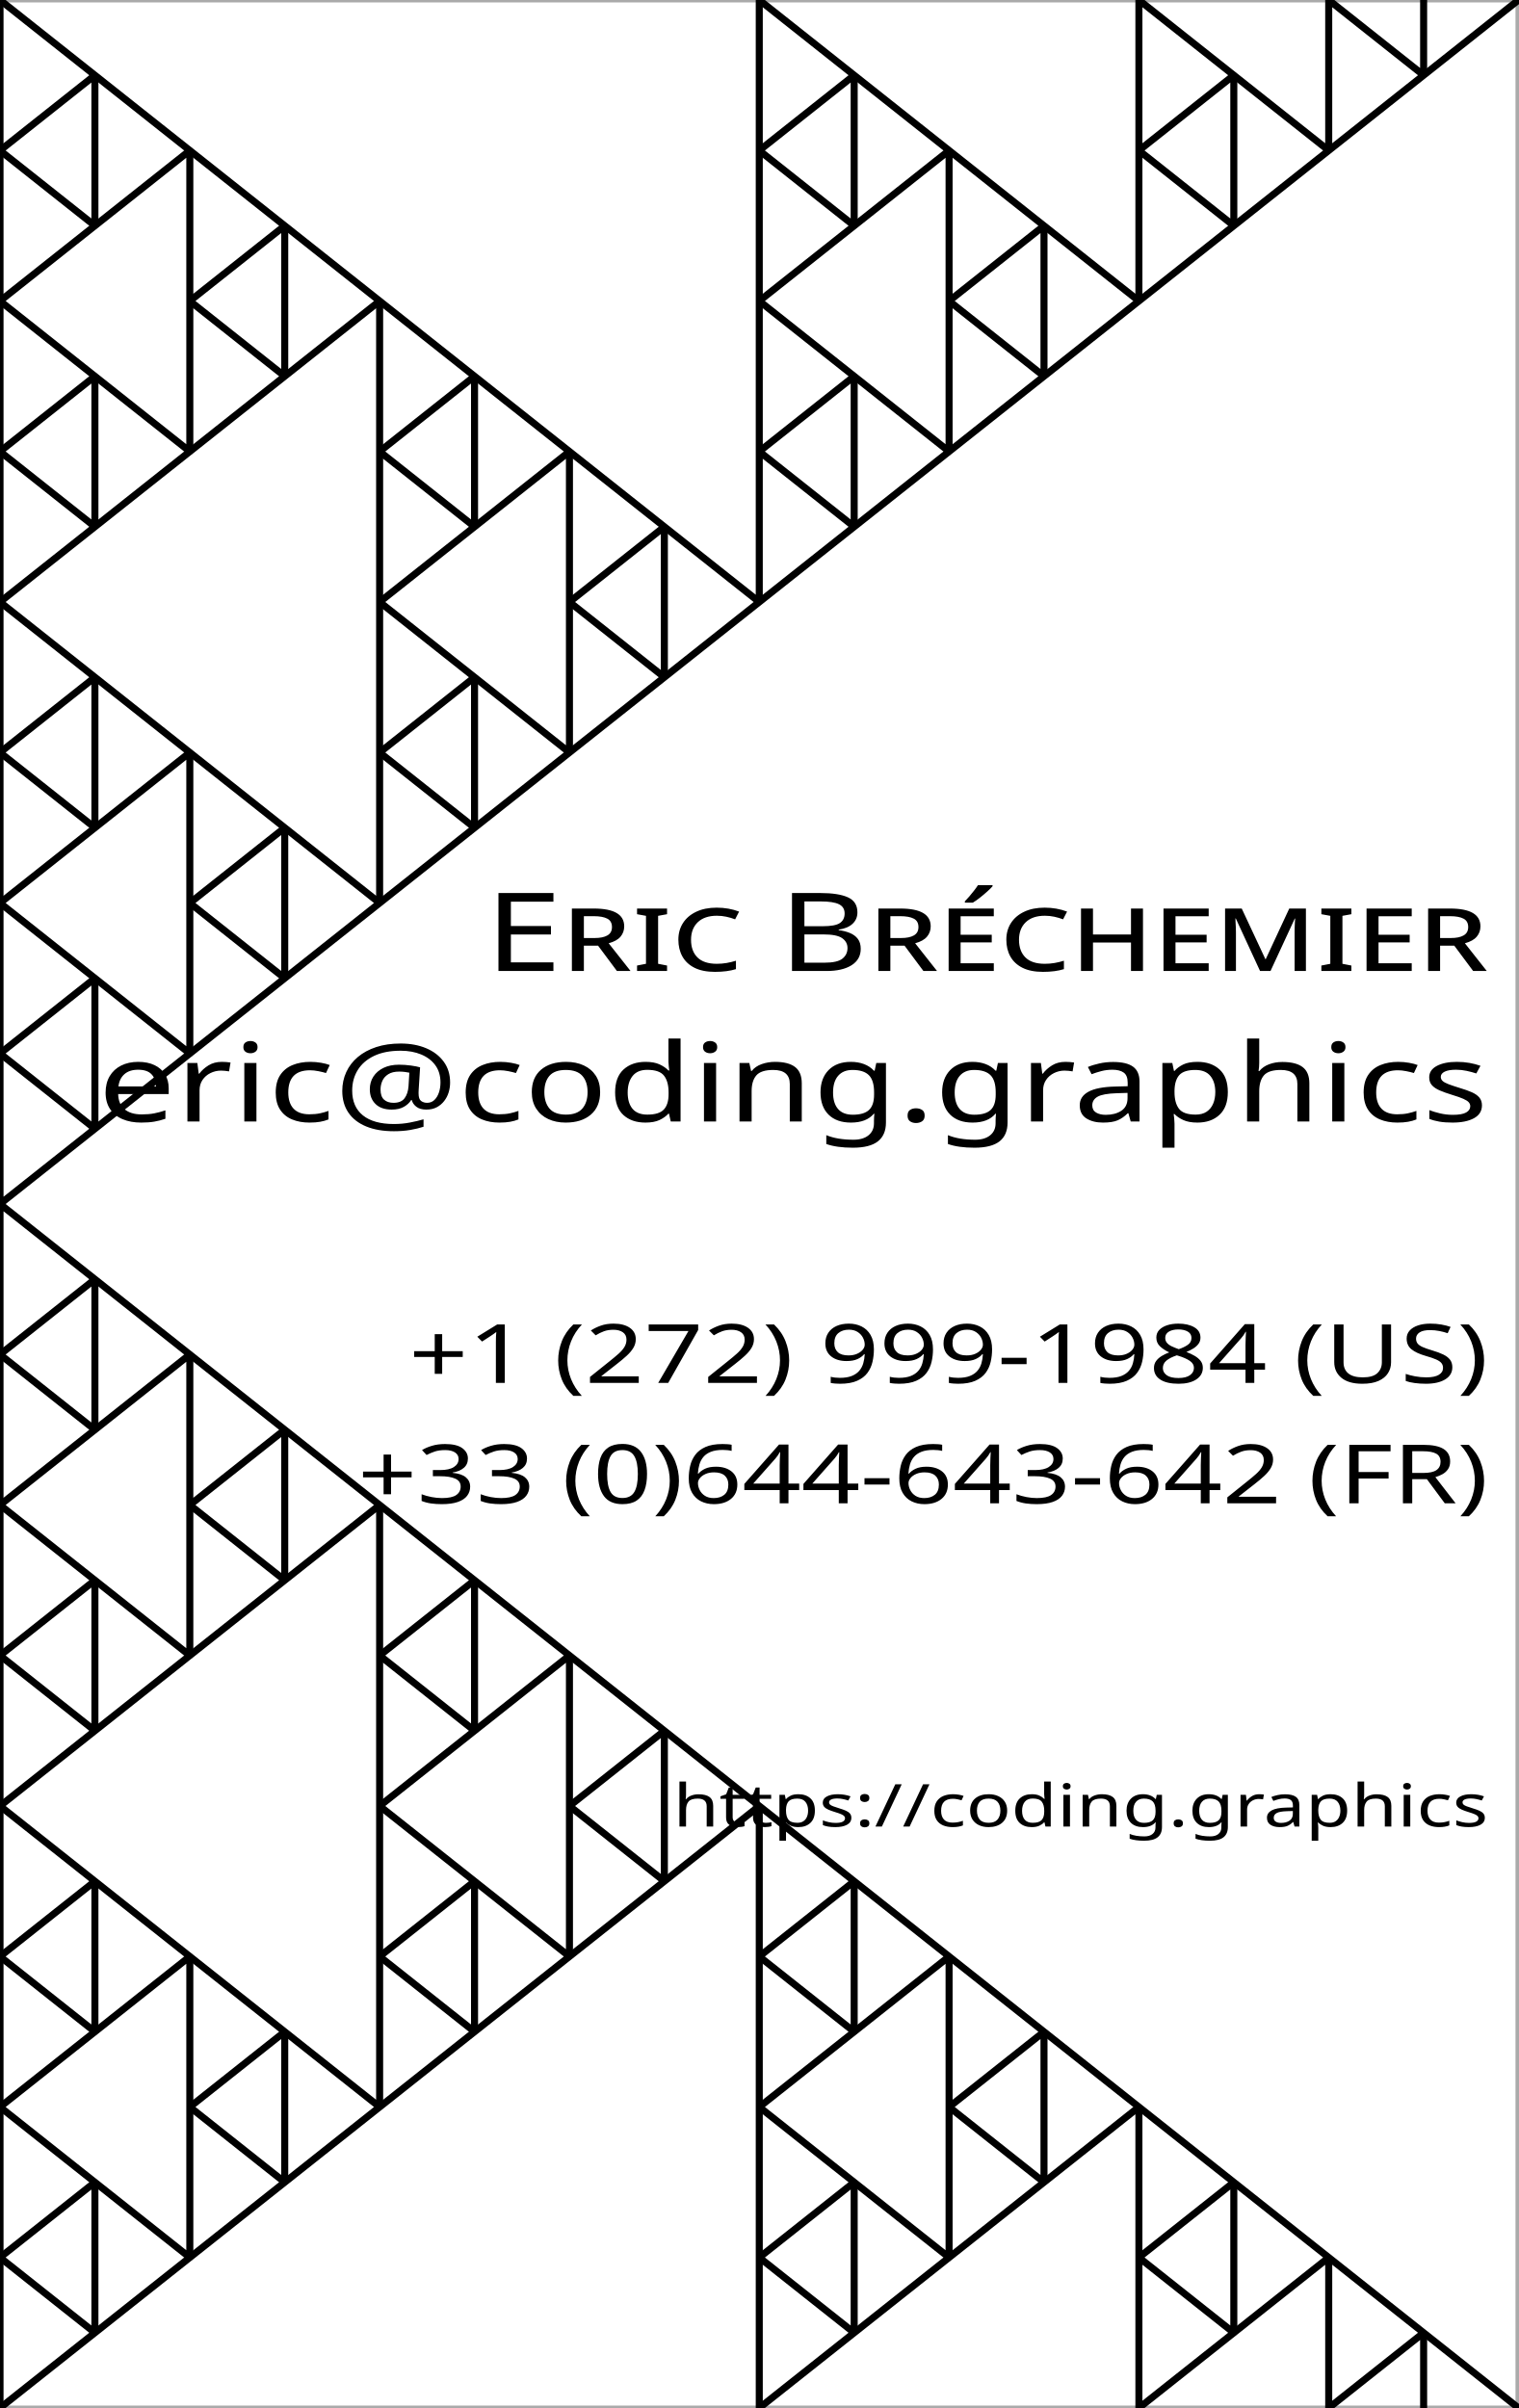
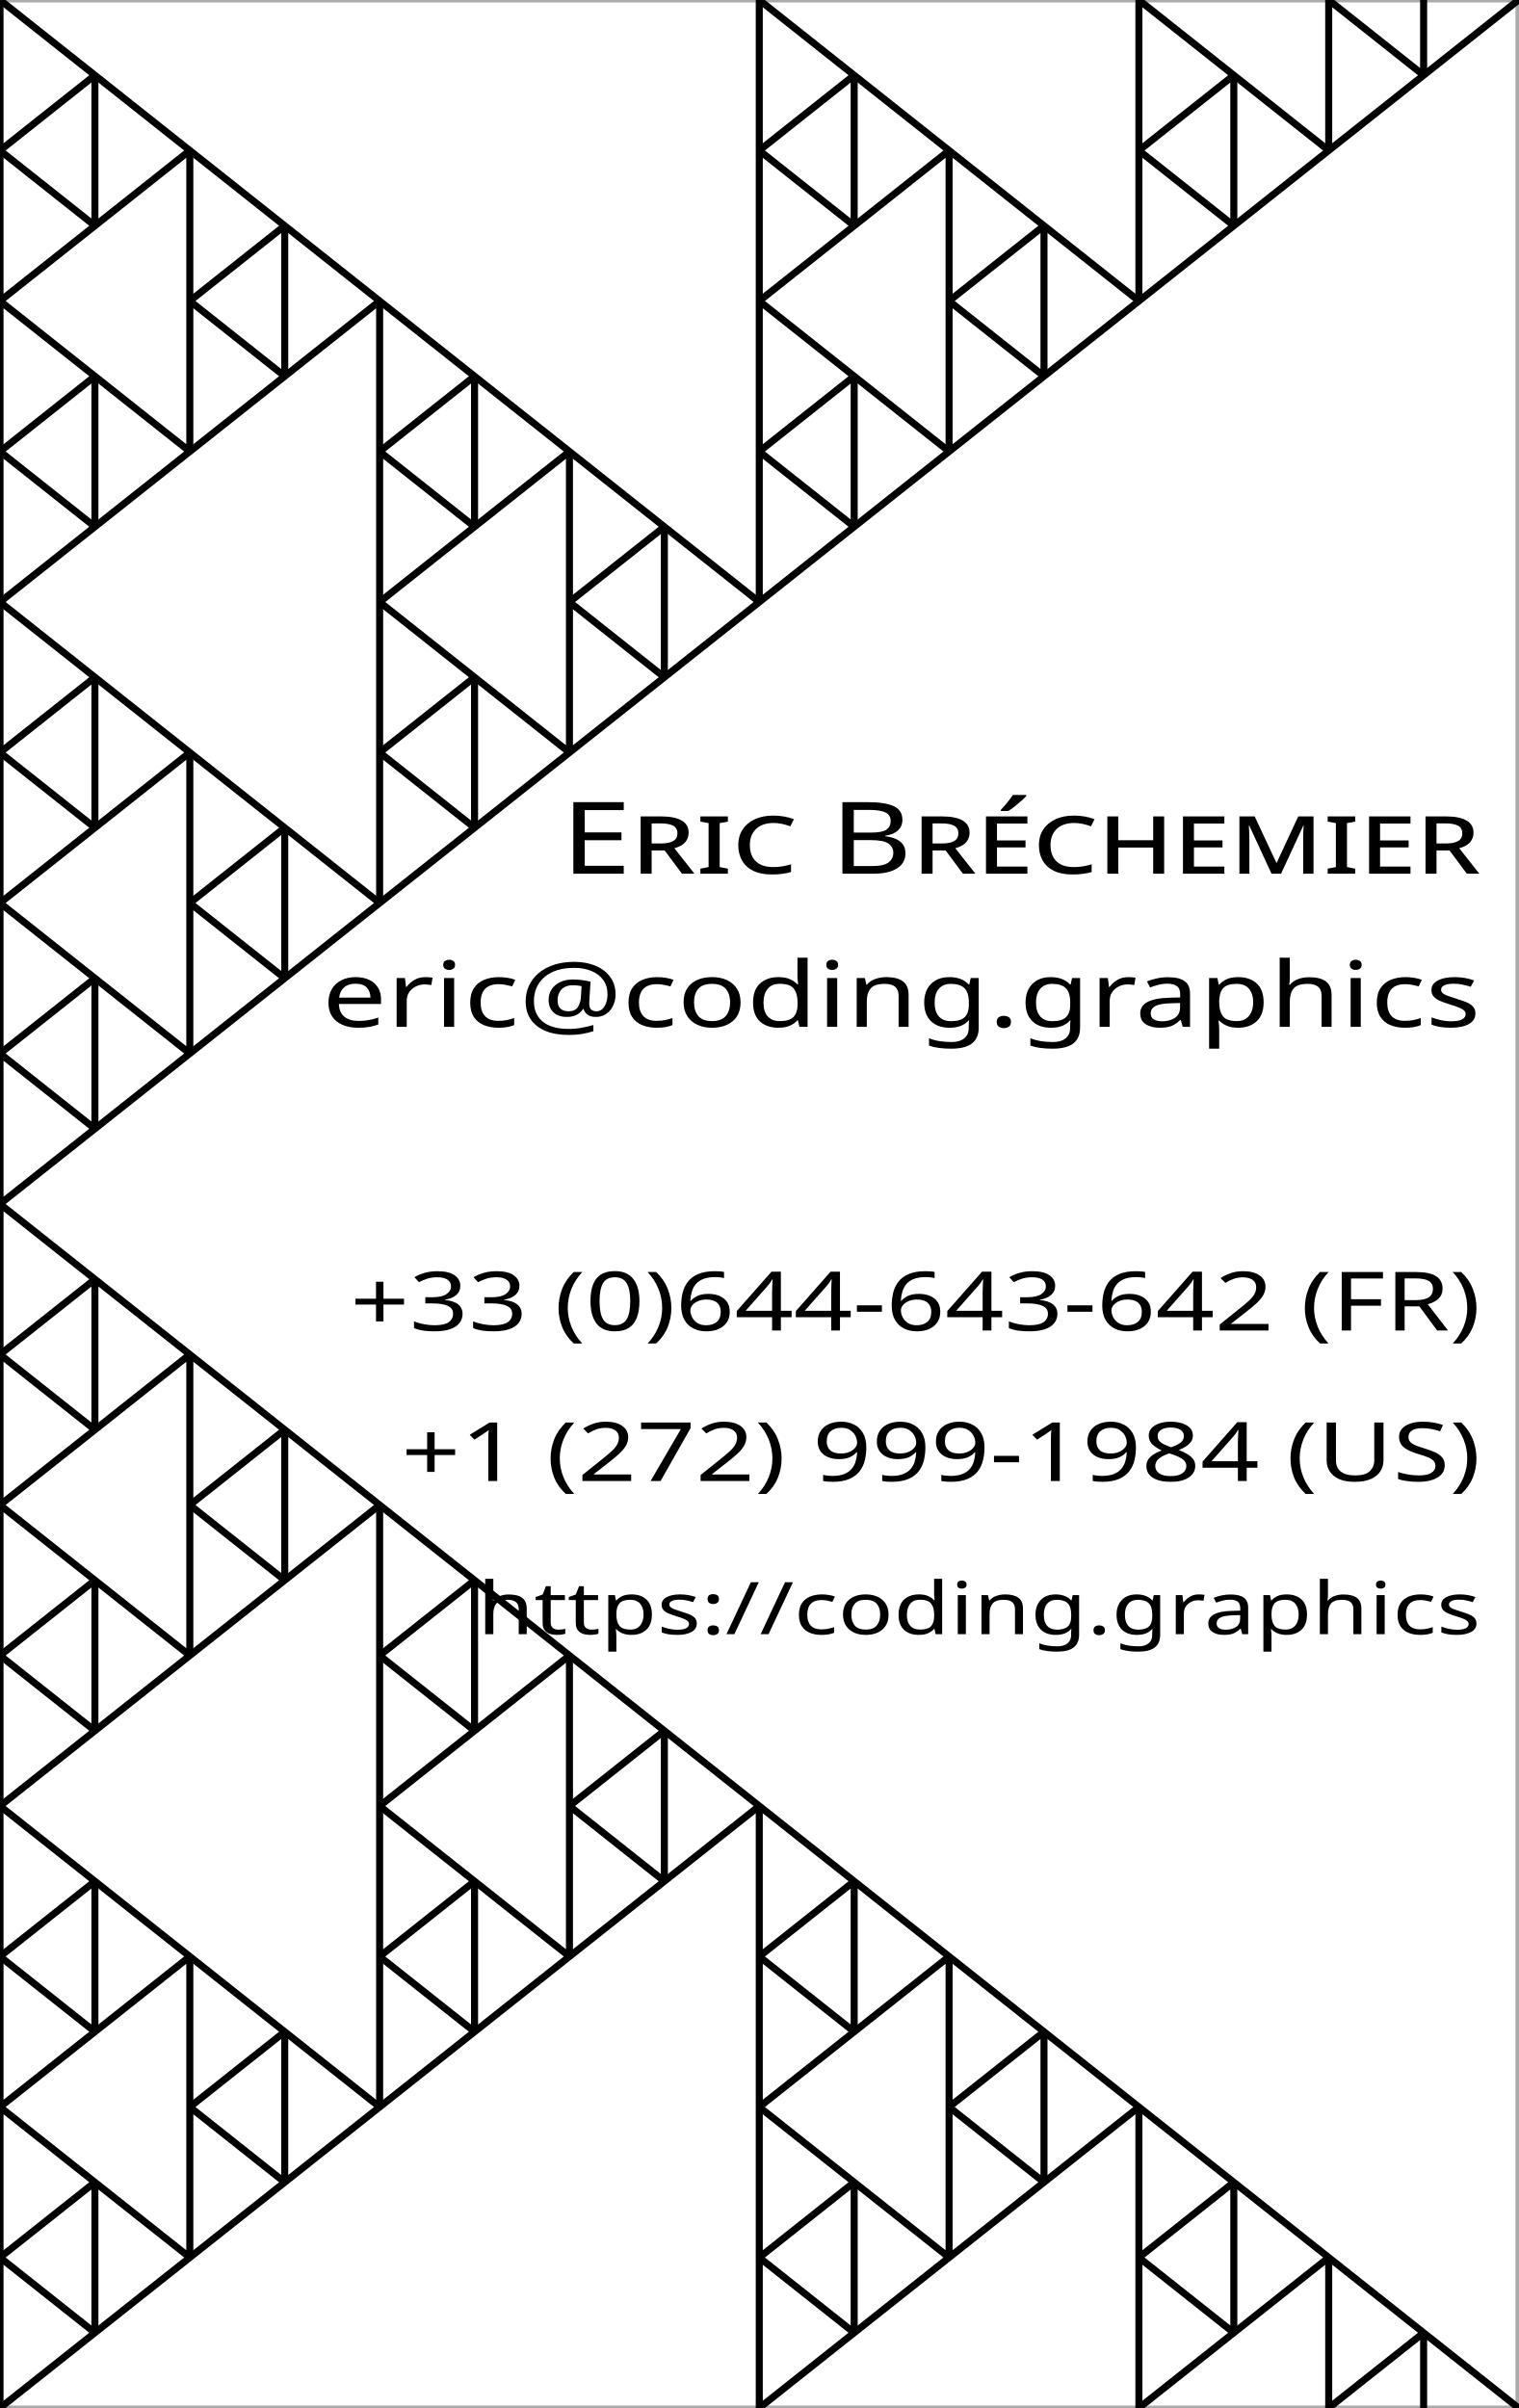
<svg xmlns="http://www.w3.org/2000/svg" xmlns:xlink="http://www.w3.org/1999/xlink" width="53.98mm" height="85.60mm" viewBox="0 0 1000 2000" preserveAspectRatio="none">
  <style type="text/css">
    .empty {
      fill: none;
    }
    .triangle {
      stroke: black;
      vector-effect: non-scaling-stroke;
      stroke-width: 0.25mm;
      stroke-linejoin: bevel;
    }
    .text {
      font-family: "Gill Sans";
      text-anchor: end;
-       dominant-baseline: middle;
+       dominant-baseline: text-bottom;
    }
    .name {
      font-variant: small-caps;
    }
-     .name, .email { font-size: 24mm; }
-     .phone        { font-size: 18mm; }
-     .url          { font-size: 18mm; }
-     .url-small    { font-size: 13mm; }
-     .url-end { text-anchor: start; }
+     .name      { font-size: 22mm; }
+     .email     { font-size: 20mm; }
+     .phone     { font-size: 18mm; }
+     .url       { font-size: 16mm; }
    .frame {
      stroke: #aaa;
      stroke-width: 4;
    }
  </style>
  <defs>
    <polygon id="triangle" class="empty triangle" points="0,0 1000,1000 0,2000" />
    <polygon id="triangle1" class="empty triangle" points="500,500 500,1500 0,1000" />
    <use id="triangle2" xlink:href="#triangle1" transform="scale(0.5)" />
    <use id="triangle3" xlink:href="#triangle2" transform="scale(0.5)" />
    <use id="triangle4" xlink:href="#triangle3" transform="scale(0.5)" />
    <use id="triangle5" xlink:href="#triangle4" transform="scale(0.5)" />
    <g id="sierpinski">
      <use xlink:href="#triangle" />
      <use xlink:href="#triangle1" />
      <g id="quarter1">
        <use xlink:href="#triangle2" />
        <g id="quarter2">
          <use xlink:href="#triangle3" />
          <g id="quarter3">
            <use xlink:href="#triangle4" />
          </g>
          <use xlink:href="#quarter3" transform="translate(0,250)" />
          <use xlink:href="#quarter3" transform="translate(125,125)" />
        </g>
        <use xlink:href="#quarter2" transform="translate(0,500)" />
        <use xlink:href="#quarter2" transform="translate(250,250)" />
      </g>
      <use xlink:href="#quarter1" transform="translate(0,1000)" />
      <use xlink:href="#quarter1" transform="translate(500,500)" />
    </g>
  </defs>
  <rect x="0" y="0" width="1000" height="2000" class="empty frame" />
  <use xlink:href="#sierpinski" transform="translate(0,-1000)" />
  <use xlink:href="#sierpinski" transform="translate(0,1000)" />
-   <text x="980" y="775" class="name text">Eric Bréchemier</text>
-   <text x="980" y="900" class="email text">eric@coding.graphics</text>
-   <text x="980" y="1125" textLength="700" class="usa phone text">+1 (272) 999-1984 (US)</text>
-   <text x="980" y="1225" textLength="700" class="fra phone text">+33 (0)644-643-642 (FR)</text>
-   <text x="980" y="1500" class="url url-small text">https://coding.graphics</text>
+   <text x="975" y="750" class="name text">Eric Bréchemier</text>
+   <text x="975" y="875" class="email text">eric@coding.graphics</text>
+   <text x="975" y="1125" class="phone text">+33 (0)644-643-642 (FR)</text>
+   <text x="975" y="1250" class="phone text">+1 (272) 999-1984 (US)</text>
+   <text x="975" y="1375" class="url text">https://coding.graphics</text>
</svg>
